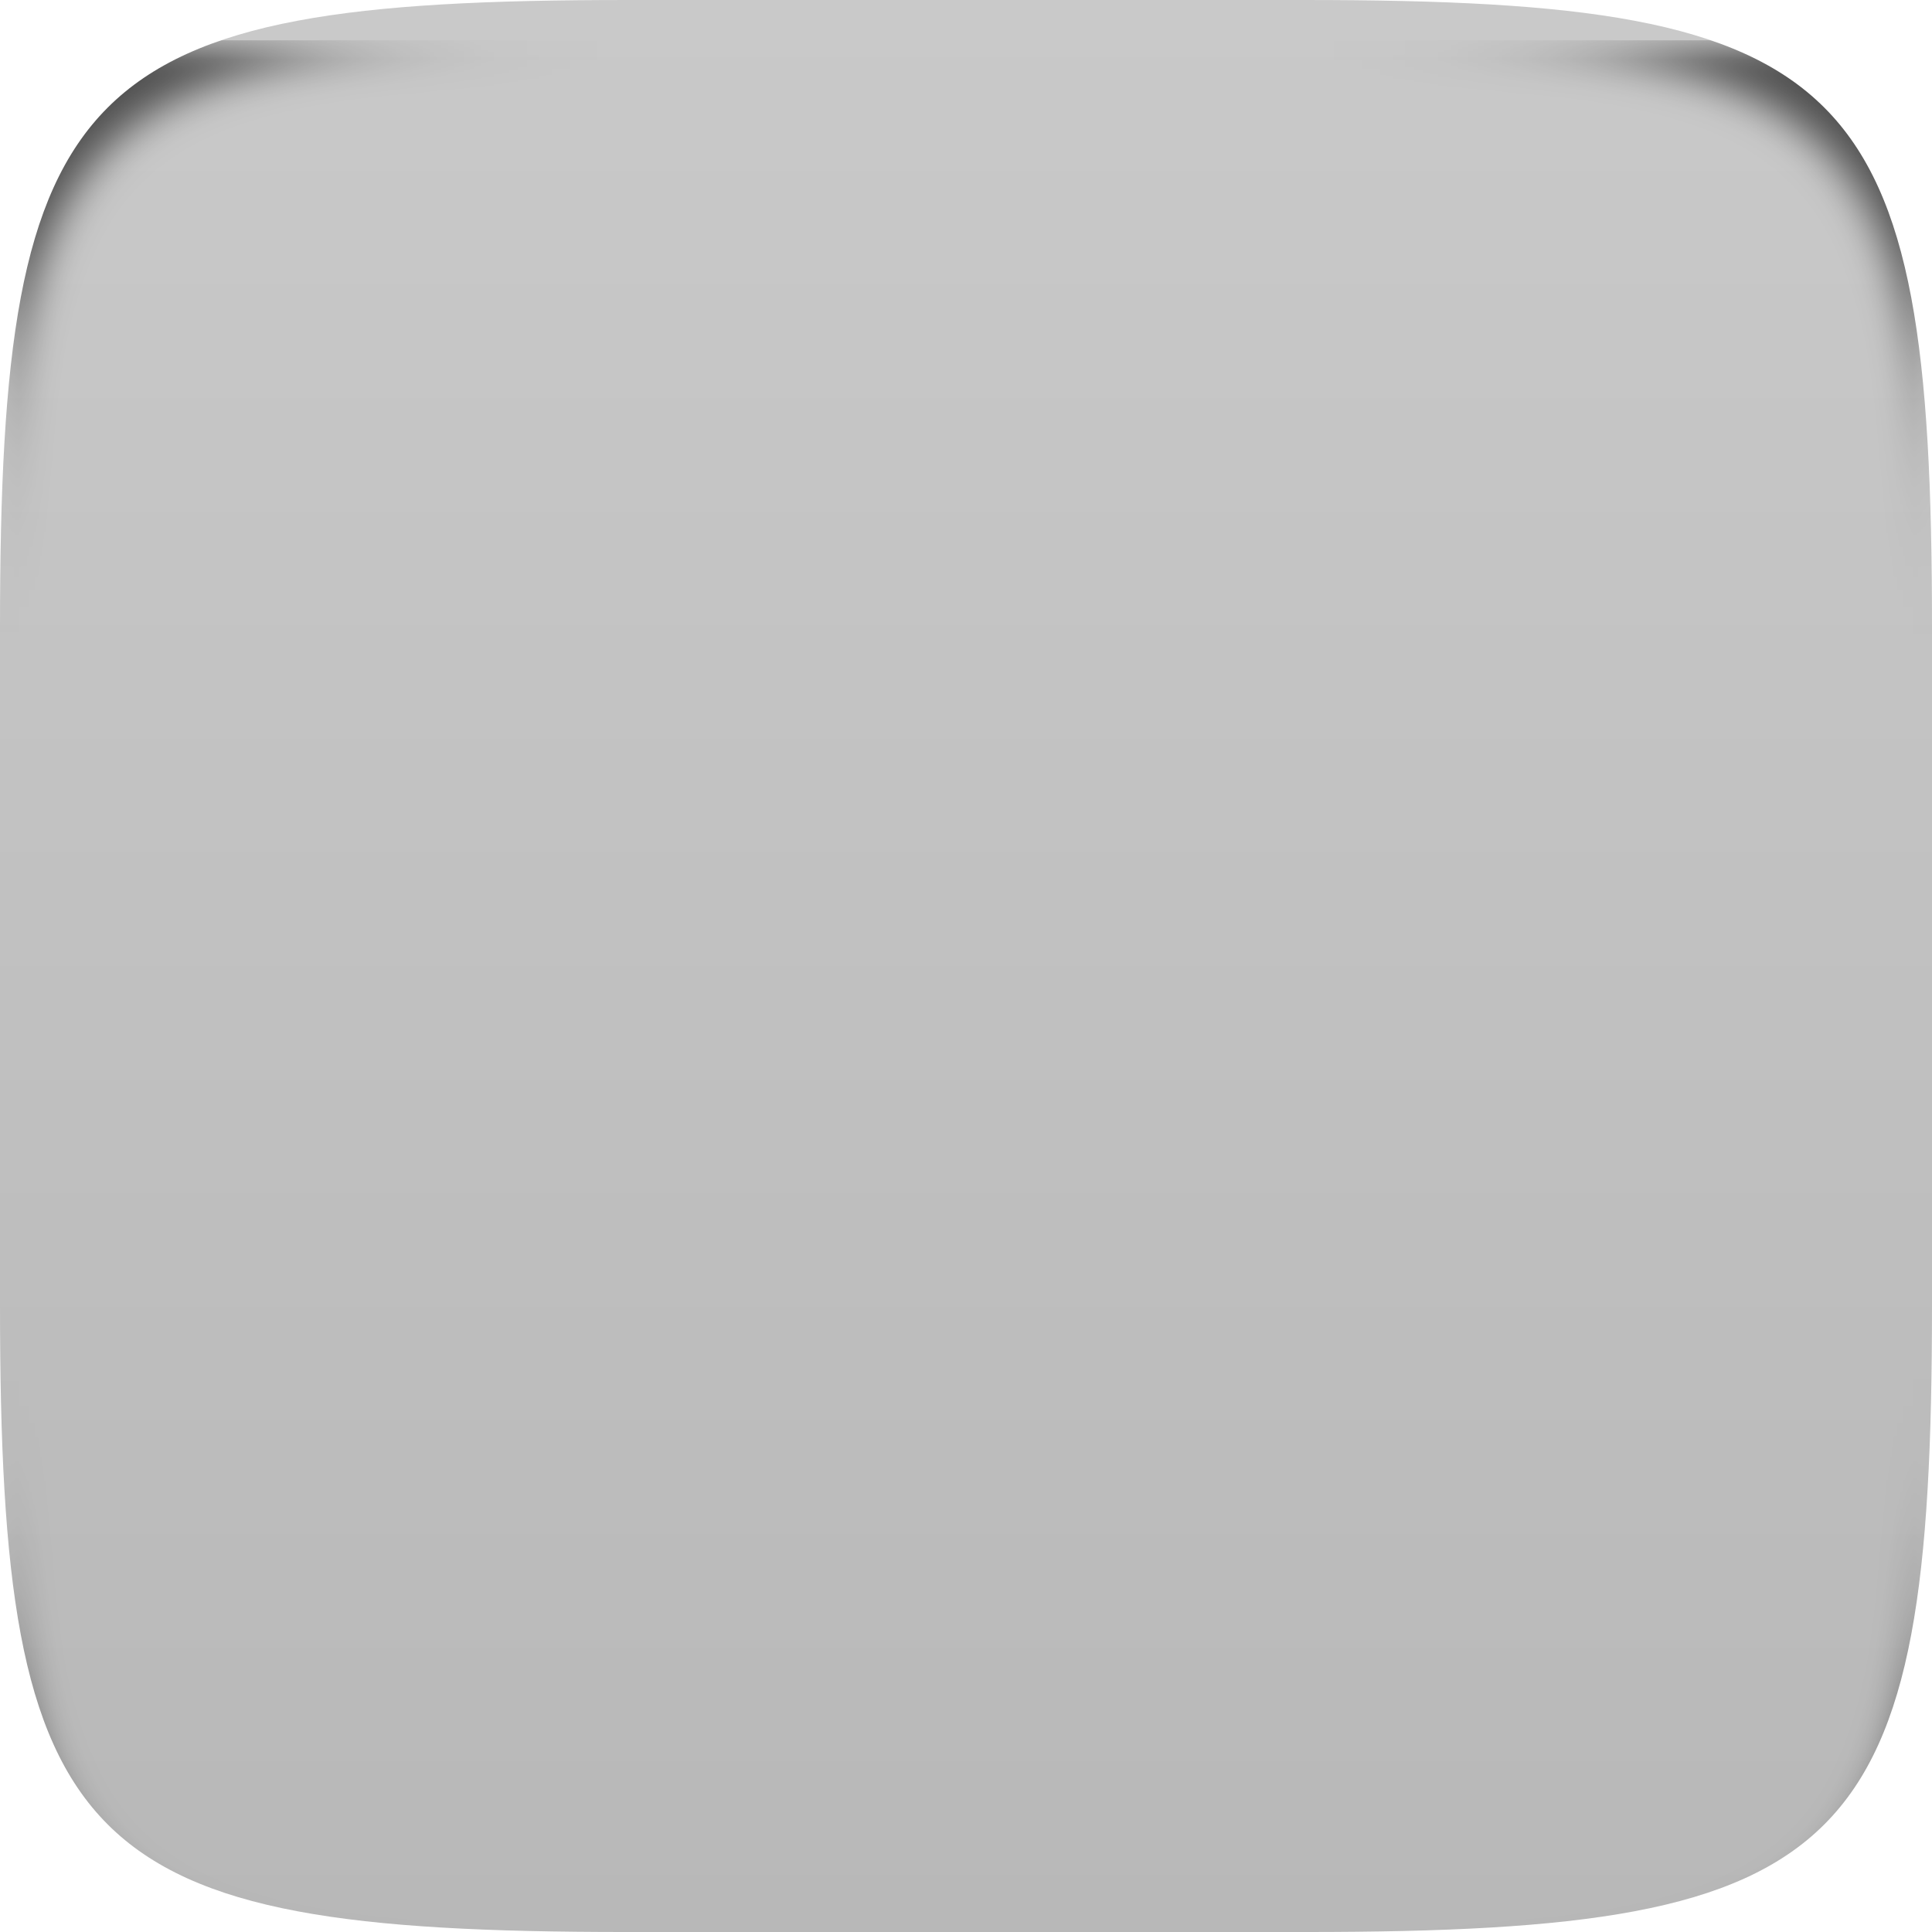
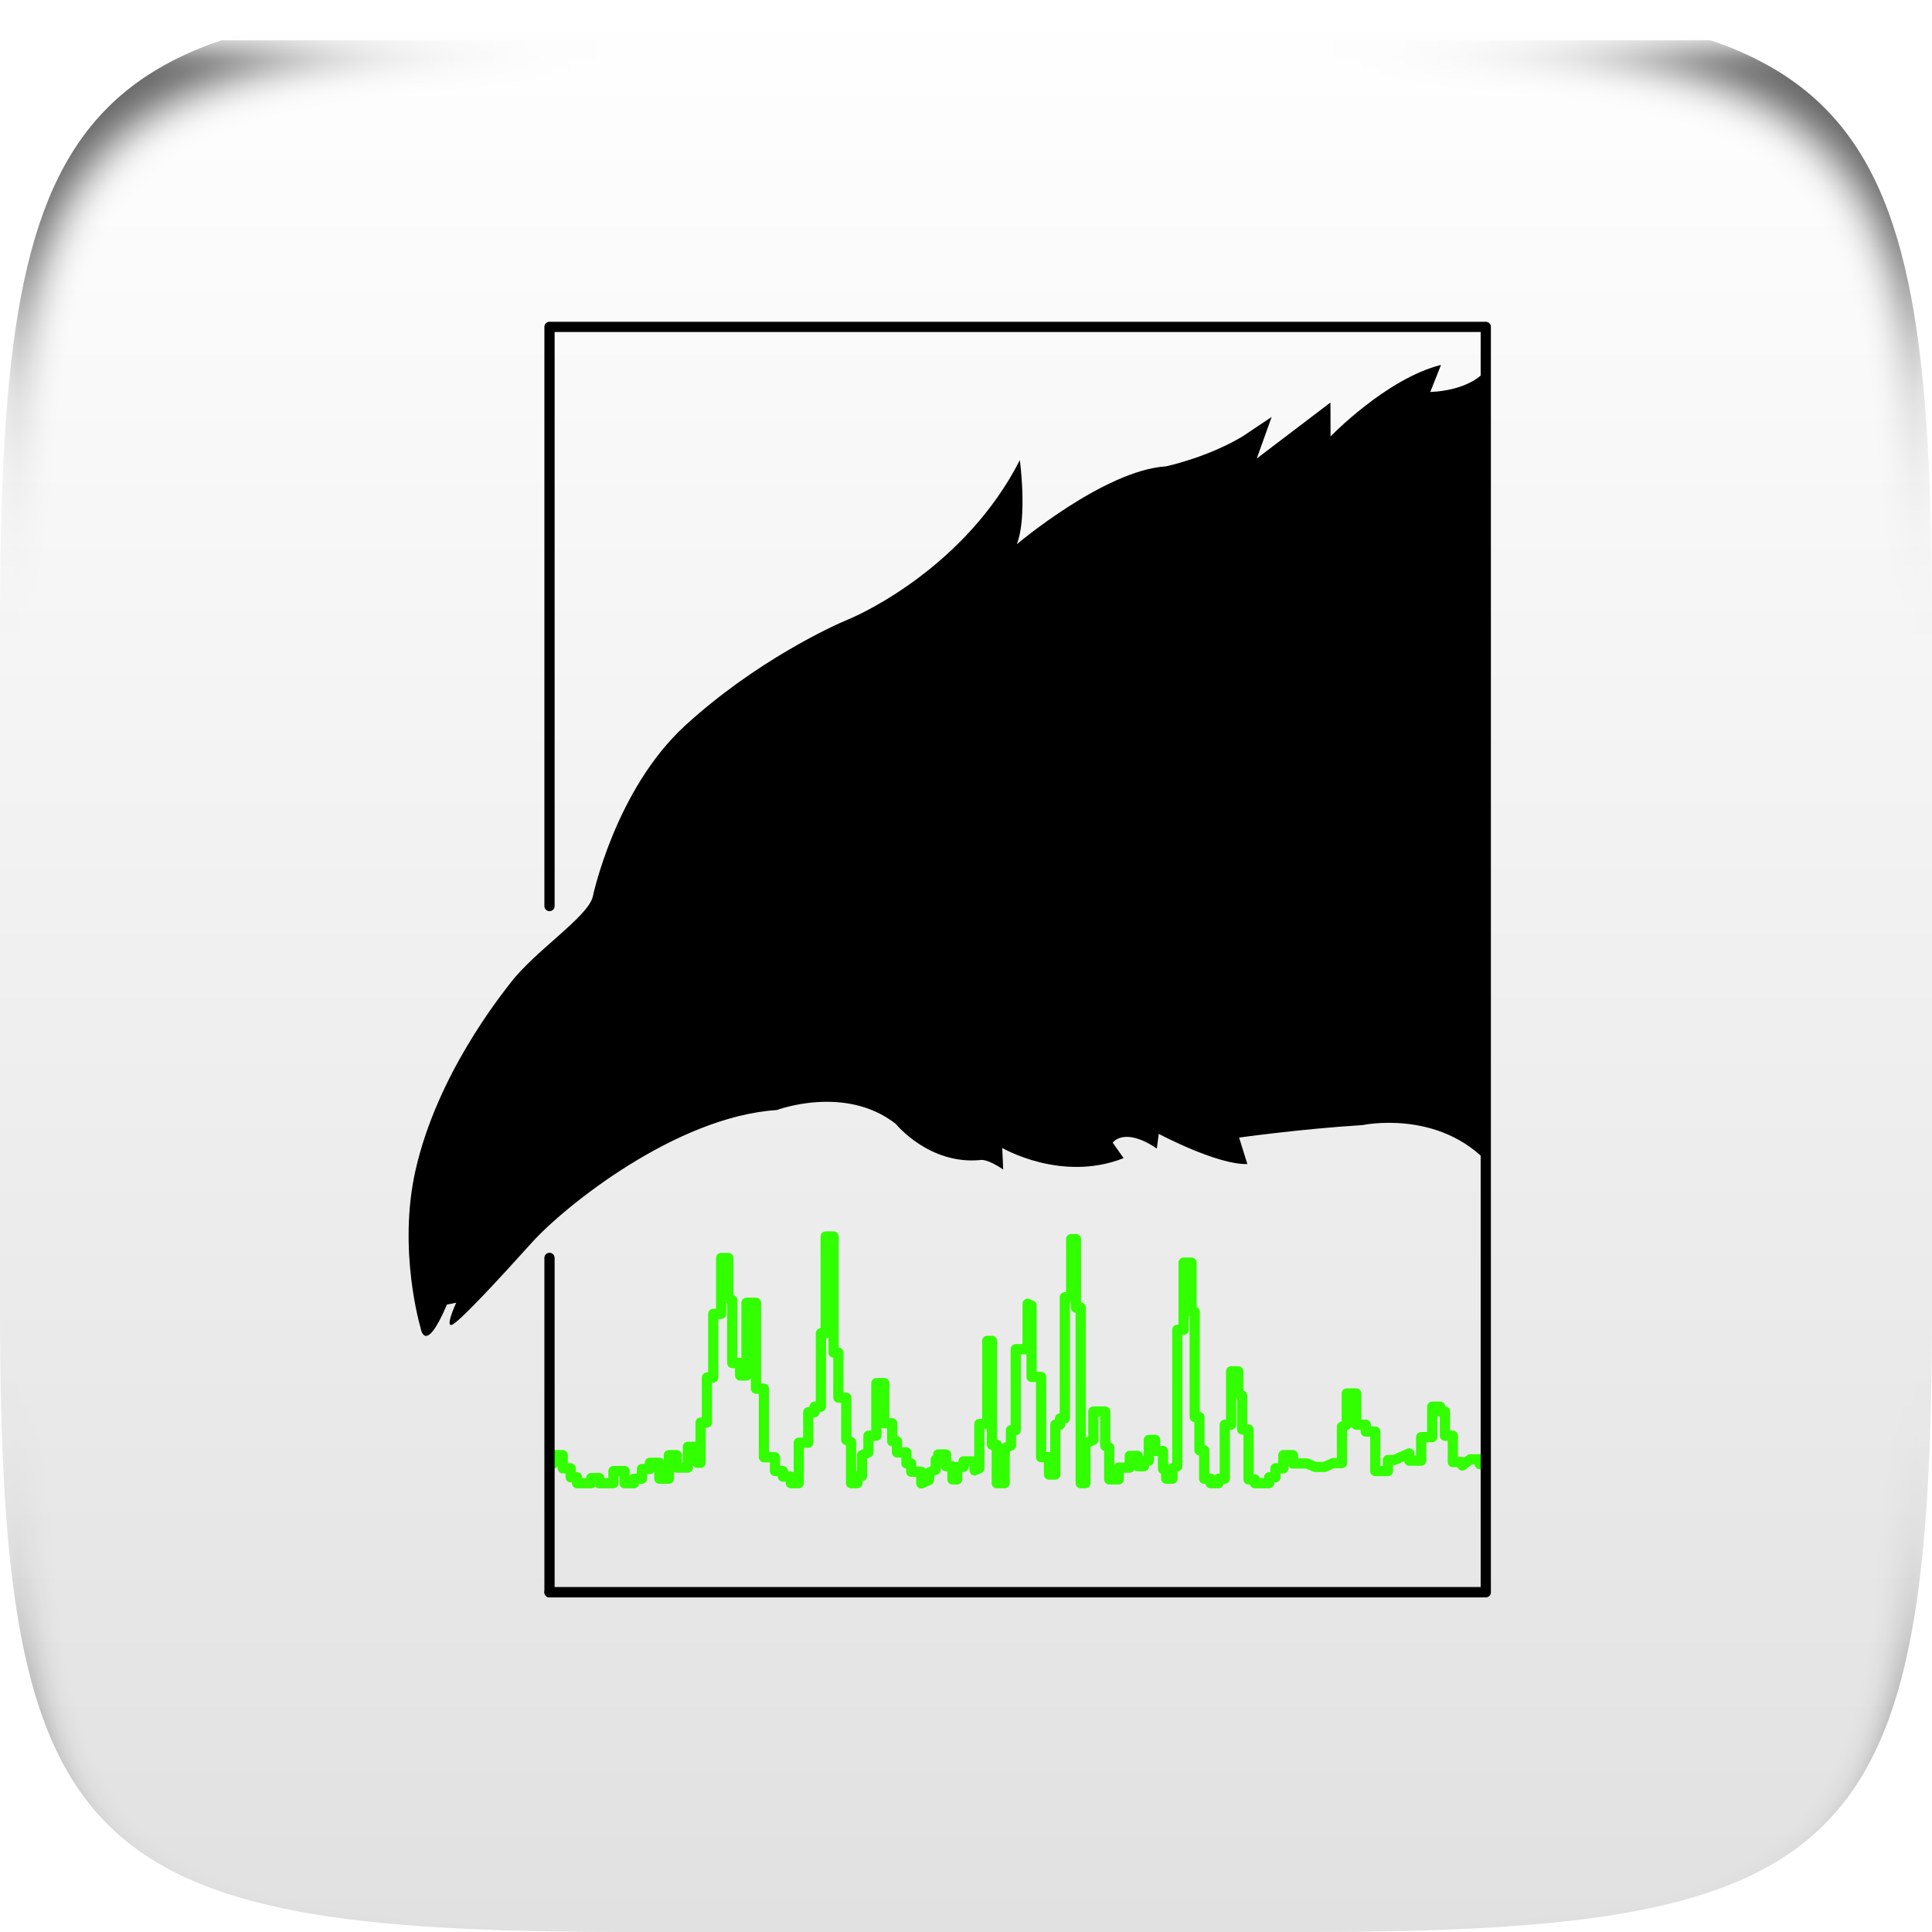
<svg xmlns="http://www.w3.org/2000/svg" xmlns:xlink="http://www.w3.org/1999/xlink" width="96" height="96" id="svg6517" version="1.1">
  <defs id="defs6519">
    <linearGradient xlink:href="#Background" id="linearGradient6461" gradientUnits="userSpaceOnUse" x1="0" y1="970.295" x2="144" y2="970.295" gradientTransform="matrix(0,-0.6666667,0.6660448,0,-866.2599,731.2908)" />
    <linearGradient id="Background">
-       <stop id="stop4178" offset="0" style="stop-color:#b8b8b8;stop-opacity:1" />
-       <stop id="stop4180" offset="1" style="stop-color:#c9c9c9;stop-opacity:1" />
+       <stop id="stop4178" offset="0" style="stop-color:#e1e1e1;stop-opacity:1;" />
+       <stop id="stop4180" offset="1" style="stop-color:#ffffff;stop-opacity:1;" />
    </linearGradient>
    <filter style="color-interpolation-filters:sRGB;" id="filter1121">
      <feFlood flood-opacity="0.6" flood-color="rgb(0,0,0)" result="flood" id="feFlood1123" />
      <feComposite in="flood" in2="SourceGraphic" operator="out" result="composite1" id="feComposite1125" />
      <feGaussianBlur in="composite1" stdDeviation="1" result="blur" id="feGaussianBlur1127" />
      <feOffset dx="0" dy="2" result="offset" id="feOffset1129" />
      <feComposite in="offset" in2="SourceGraphic" operator="atop" result="composite2" id="feComposite1131" />
    </filter>
    <filter style="color-interpolation-filters:sRGB;" id="filter950">
      <feFlood flood-opacity="0.25" flood-color="rgb(0,0,0)" result="flood" id="feFlood952" />
      <feComposite in="flood" in2="SourceGraphic" operator="in" result="composite1" id="feComposite954" />
      <feGaussianBlur in="composite1" stdDeviation="1" result="blur" id="feGaussianBlur956" />
      <feOffset dx="0" dy="1" result="offset" id="feOffset958" />
      <feComposite in="SourceGraphic" in2="offset" operator="over" result="composite2" id="feComposite960" />
    </filter>
    <clipPath clipPathUnits="userSpaceOnUse" id="clipPath873">
      <g transform="matrix(0,-0.6666667,0.6660448,0,-258.2599,677)" id="g875" style="fill:#ff00ff;fill-opacity:1;stroke:none;display:inline">
        <path style="fill:#ff00ff;fill-opacity:1;stroke:none;display:inline" d="m 46.703,898.228 50.595,0 C 138.162,898.228 144,904.065 144,944.926 l 0,50.738 c 0,40.861 -5.838,46.698 -46.703,46.698 l -50.595,0 C 5.838,1042.362 0,1036.525 0,995.664 L 0,944.926 C 0,904.065 5.838,898.228 46.703,898.228 Z" id="path877" />
      </g>
    </clipPath>
    <filter id="filter891">
      <feGaussianBlur stdDeviation="0.72" id="feGaussianBlur893" />
    </filter>
  </defs>
  <g id="layer1" transform="translate(268,-635.2908)" style="display:inline">
-     <path style="fill:url(#linearGradient6461);fill-opacity:1;stroke:none;display:inline;filter:url(#filter1121)" d="m -268,700.156 0,-33.73 c 0,-27.243 3.888,-31.135 31.103,-31.135 l 33.794,0 c 27.215,0 31.103,3.892 31.103,31.135 l 0,33.73 c 0,27.243 -3.888,31.135 -31.103,31.135 l -33.794,0 C -264.112,731.291 -268,727.399 -268,700.156 Z" id="path6455" />
+     <path style="fill:url(#linearGradient6461);fill-opacity:1;stroke:none;display:inline;filter:url(#filter1121)" d="m -268,700.156 0,-33.73 c 0,-27.243 3.888,-31.135 31.103,-31.135 l 33.794,0 c 27.215,0 31.103,3.892 31.103,31.135 l 0,33.73 c 0,27.243 -3.888,31.135 -31.103,31.135 l -33.794,0 c -27.215,0 -31.103,-3.892 -31.103,-31.135 z" id="path6455" />
  </g>
-   <g id="layer3" style="display:inline" />
+   <g id="layer3" style="display:inline">
+     <g transform="matrix(0.3386421,0,0,0.3386421,20.30337,16.101)" id="g1609">
+       <path style="fill:none;stroke:#32ff00;stroke-width:1.501;stroke-linecap:round;stroke-linejoin:round;stroke-opacity:1" d="m 157.173,167.289 0,-0.71 -1.395,0 -1.163,0.914 0,-0.508 -1.394,0 0,-3.862 -1.161,0 0,-3.556 -0.698,0 0,-0.711 -1.163,0 0,4.471 -1.625,0 0,3.455 -1.744,0 0,-1.069 -0.928,0.408 -1.278,0.559 -0.93,0 0,1.625 -1.859,0 0,-1.318 0,-2.035 0,-2.44 -1.394,0 0,-1.016 -1.396,0 0,-4.574 -1.393,0 0,4.574 -0.697,0.305 0,5.336 -1.277,0 -1.278,0.561 -1.396,0 -1.162,-0.508 -2.091,0 0,-1.221 -1.396,0 0,1.932 -1.16,0 0,1.32 -0.933,0 0,0.863 -2.087,0 0.004,0.002 0,-0.56 -0.934,0 0,-7.317 -0.928,0 0,-4.98 -0.582,-0.254 0,-3.303 -1.046,0 0,7.826 -0.931,0 0,7.928 -0.926,0 0,0.66 -1.159,0 0,-0.66 -0.934,0 0,-4.168 -0.697,0 0,-4.879 -0.697,0 0,-15.443 -0.465,0 0,-7.213 -1.162,0 0,9.852 -0.929,0 0,20.021 -0.698,0.307 0,1.523 -0.927,0 0,-1.424 -0.466,0 0,-2.64 -1.162,0 0,-1.627 -0.931,0 0,3.049 -0.695,0 0,0.812 -0.93,0 0,-1.523 -1.161,0 0,1.726 -1.627,0 0,1.727 -1.394,0 0,-4.674 -0.583,-0.254 0,-5.029 -1.74,0 0,4.166 -1.164,0.508 0,5.843 -0.694,0 0,-17.531 0,-8.232 -0.699,0 0,-10.055 -0.697,0 0,8.531 -0.931,0 0,17.783 -0.696,0 0,0.916 -0.697,0 0,4.674 0,2.643 -0.931,0 0,-2.541 -1.161,0 0,-3.862 0,-7.925 -1.395,0 0,-10.467 -0.581,-0.254 0,6.654 -1.743,0 0,4.166 0,7.725 -0.698,0 0,2.236 -0.929,0.407 0,3.962 0,1.17 -1.158,0 0,-5.64 -0.7,0 0,-10.063 0,-5.181 -0.698,0 0,12.195 -1.16,0 0,6.504 -0.696,0.306 0,-1.322 -1.628,0 0,0.813 -0.93,0 0,1.828 -0.697,0 0,-1.93 -0.931,0 0,-1.728 -1.161,0 0,0.916 -0.351,-0.155 0,1.475 -0.987,0.432 0,1.093 -1.131,0.494 0,-1.714 -1.483,0 0,-1.219 -0.699,0 0,-1.627 -1.393,0 0,-1.627 -0.698,0 0,-2.641 -1.161,0 0,-5.894 -1.162,0 0,7.722 -1.162,0 0,2.44 -0.929,0.406 0,3.049 -0.697,0 0,1.068 -0.927,0 0,-6.047 -0.7,-0.306 0,-6.197 -1.162,0 0,-6.608 -0.699,0 0,-17.041 -1.161,0 0,14.195 -0.699,0 0,10.774 -0.929,0 0,0.812 -0.929,0 0,4.473 -1.394,0 0,5.385 0,0.56 -1.16,0 0,-0.965 -1.165,0 0,-0.814 -1.161,0 0,-2.033 -1.626,0 0,-10.061 -1.163,0 0,-12.601 -1.394,0 0,10.67 -0.93,0 0,-1.828 -1.161,0 0,-9.249 -0.583,-0.253 0,-5.915 -1.044,0 0,8.202 -1.162,0 0,9.347 -0.93,0 0,6.608 -0.929,0 0,5.894 -0.466,0 0,-2.338 -1.395,0 0,3.049 -1.627,0 0,-1.83 -1.161,0 0,3.457 -1.394,0 0,-2.338 -1.394,0 0,0.914 -1.162,0 0,1.424 -1.162,0 0,0.66 -1.392,0 0,-1.779 -1.63,0 0,1.779 -2.088,0 0,-0.763 -1.165,0 0,0.763 -2.088,0 0,-0.865 -0.934,0 0,-1.32 -1.161,0 0,-1.932 -1.395,0 0,1.221" id="path1493" />
+       <path style="fill:#000000;stroke:none" d="m 158.449,6.297 c -2.432,3.644 -8.539,3.664 -8.539,3.664 l 1.578,-3.961 C 143.461,8.006 135.279,16.492 135.279,16.492 l -0.016,-4.975 -10.81,8.215 2.184,-6.099 -4.315,2.888 c -5.246,3.11 -11.197,4.364 -11.197,4.364 -9.006,0.558 -21.876,11.419 -21.876,11.419 1.564,-4.029 0.439,-12.332 0.439,-12.332 C 81.763,35.484 66.665,42.463 64.502,43.344 62.334,44.222 50.955,49.429 40.617,58.88 30.286,68.321 27.003,84.108 27.003,84.108 26.176,87.071 18.481,92.044 14.936,96.688 13.314,98.809 4.212,110.176 1.034,124.078 c -2.691,11.802 0.719,23.189 0.719,23.189 0,0 0.598,4.312 3.87,-3.389 l 1.362,-0.273 c 0,0 -1.664,3.598 -0.641,3.246 1.022,-0.348 6.896,-6.682 11.707,-12.035 4.814,-5.359 21.21,-18.529 35.978,-19.484 0,0 10.023,-3.783 17.448,2.025 0,0 4.896,6.059 12.463,5.305 0,0 0.888,-0.248 3.307,1.393 l -0.142,-3.161 c 0,0 8.69,5.1 17.81,1.495 l -1.6,-2.266 c 0,0 1.639,-2.414 6.472,0.859 l 0.286,-2.154 c 0,0 8.588,4.576 12.999,4.428 l -1.21,-3.883 c 0,0 9.095,-1.276 18.105,-1.832 0,0 11.222,-2.42 18.628,5.762 L 158.448,6.297" id="path1509" />
+       <g id="g1604">
+         <path style="fill:none;stroke:#000000;stroke-width:1.501;stroke-linecap:round;stroke-linejoin:round" d="m 20.674,186.095 0,-49.073" id="path1505" />
+         <path style="fill:none;stroke:#000000;stroke-width:1.501;stroke-linecap:round;stroke-linejoin:round" d="m 20.674,85.401 0,-84.982 137.381,0 0,185.677" id="path1507" />
+         <path style="fill:none;stroke:#000000;stroke-width:1.525;stroke-linecap:round;stroke-linejoin:round" d="m 20.686,186.083 136.899,0" id="path1506" />
+       </g>
+     </g>
+   </g>
  <g id="layer2" style="display:none">
    <g style="display:inline" transform="translate(-340,-581)" id="g4394" clip-path="none">
      <g id="g855">
        <g id="g870" clip-path="url(#clipPath873)" style="opacity:0.6;filter:url(#filter891)">
-           <path transform="matrix(1.499999,0,0,1.499999,-29.99979,-237.5428)" d="m 264,552.362 a 12,12 0 1 1 -24,0 A 12,12 0 1 1 264,552.362 Z" id="path844" style="color:#000000;fill:#000000;fill-opacity:1;fill-rule:nonzero;stroke:none;stroke-width:4;marker:none;visibility:visible;display:inline;overflow:visible;enable-background:accumulate" />
+           <path transform="matrix(1.499999,0,0,1.499999,-29.99979,-237.5428)" d="m 264,552.362 a 12,12 0 1 1 -24,0 12,12 0 1 1 24,0 z" id="path844" style="color:#000000;fill:#000000;fill-opacity:1;fill-rule:nonzero;stroke:none;stroke-width:4;marker:none;visibility:visible;display:inline;overflow:visible;enable-background:accumulate" />
        </g>
        <g id="g862">
-           <path style="color:#000000;fill:#f5f5f5;fill-opacity:1;fill-rule:nonzero;stroke:none;stroke-width:4;marker:none;visibility:visible;display:inline;overflow:visible;enable-background:accumulate" id="path4398" d="m 264,552.362 a 12,12 0 1 1 -24,0 A 12,12 0 1 1 264,552.362 Z" transform="matrix(1.499999,0,0,1.499999,-29.99979,-238.5428)" />
-           <path transform="matrix(1.25,0,0,1.25,33,-100.4527)" d="m 264,552.362 a 12,12 0 1 1 -24,0 A 12,12 0 1 1 264,552.362 Z" id="path4400" style="color:#000000;fill:#dd4814;fill-opacity:1;fill-rule:nonzero;stroke:none;stroke-width:4;marker:none;visibility:visible;display:inline;overflow:visible;enable-background:accumulate" />
-           <path style="color:#000000;fill:#f5f5f5;fill-opacity:1;fill-rule:nonzero;stroke:none;stroke-width:3;marker:none;visibility:visible;display:inline;overflow:visible;enable-background:accumulate" id="path4459" d="m 669.817,595.777 c -0.391,0.226 -3.626,-1.903 -4.076,-1.951 -0.449,-0.047 -4.057,1.363 -4.392,1.061 -0.336,-0.302 0.69,-4.037 0.596,-4.479 -0.094,-0.442 -2.55,-3.437 -2.366,-3.85 0.184,-0.413 4.053,-0.592 4.444,-0.818 0.391,-0.226 2.481,-3.487 2.93,-3.44 0.449,0.047 1.815,3.671 2.151,3.974 0.336,0.302 4.083,1.282 4.177,1.724 0.094,0.442 -2.931,2.861 -3.115,3.274 C 669.982,591.684 670.209,595.551 669.817,595.777 Z" transform="matrix(1.511423,-0.1636638,0.1636638,1.511423,-755.3735,-191.9365)" />
+           <path style="color:#000000;fill:#f5f5f5;fill-opacity:1;fill-rule:nonzero;stroke:none;stroke-width:4;marker:none;visibility:visible;display:inline;overflow:visible;enable-background:accumulate" id="path4398" d="m 264,552.362 a 12,12 0 1 1 -24,0 12,12 0 1 1 24,0 z" transform="matrix(1.499999,0,0,1.499999,-29.99979,-238.5428)" />
+           <path transform="matrix(1.25,0,0,1.25,33,-100.4527)" d="m 264,552.362 a 12,12 0 1 1 -24,0 12,12 0 1 1 24,0 z" id="path4400" style="color:#000000;fill:#dd4814;fill-opacity:1;fill-rule:nonzero;stroke:none;stroke-width:4;marker:none;visibility:visible;display:inline;overflow:visible;enable-background:accumulate" />
+           <path style="color:#000000;fill:#f5f5f5;fill-opacity:1;fill-rule:nonzero;stroke:none;stroke-width:3;marker:none;visibility:visible;display:inline;overflow:visible;enable-background:accumulate" id="path4459" d="m 669.817,595.777 c -0.391,0.226 -3.626,-1.903 -4.076,-1.951 -0.449,-0.047 -4.057,1.363 -4.392,1.061 -0.336,-0.302 0.69,-4.037 0.596,-4.479 -0.094,-0.442 -2.55,-3.437 -2.366,-3.85 0.184,-0.413 4.053,-0.592 4.444,-0.818 0.391,-0.226 2.481,-3.487 2.93,-3.44 0.449,0.047 1.815,3.671 2.151,3.974 0.336,0.302 4.083,1.282 4.177,1.724 0.094,0.442 -2.931,2.861 -3.115,3.274 -0.184,0.413 0.043,4.279 -0.349,4.505 z" transform="matrix(1.511423,-0.1636638,0.1636638,1.511423,-755.3735,-191.9365)" />
        </g>
      </g>
    </g>
  </g>
</svg>
